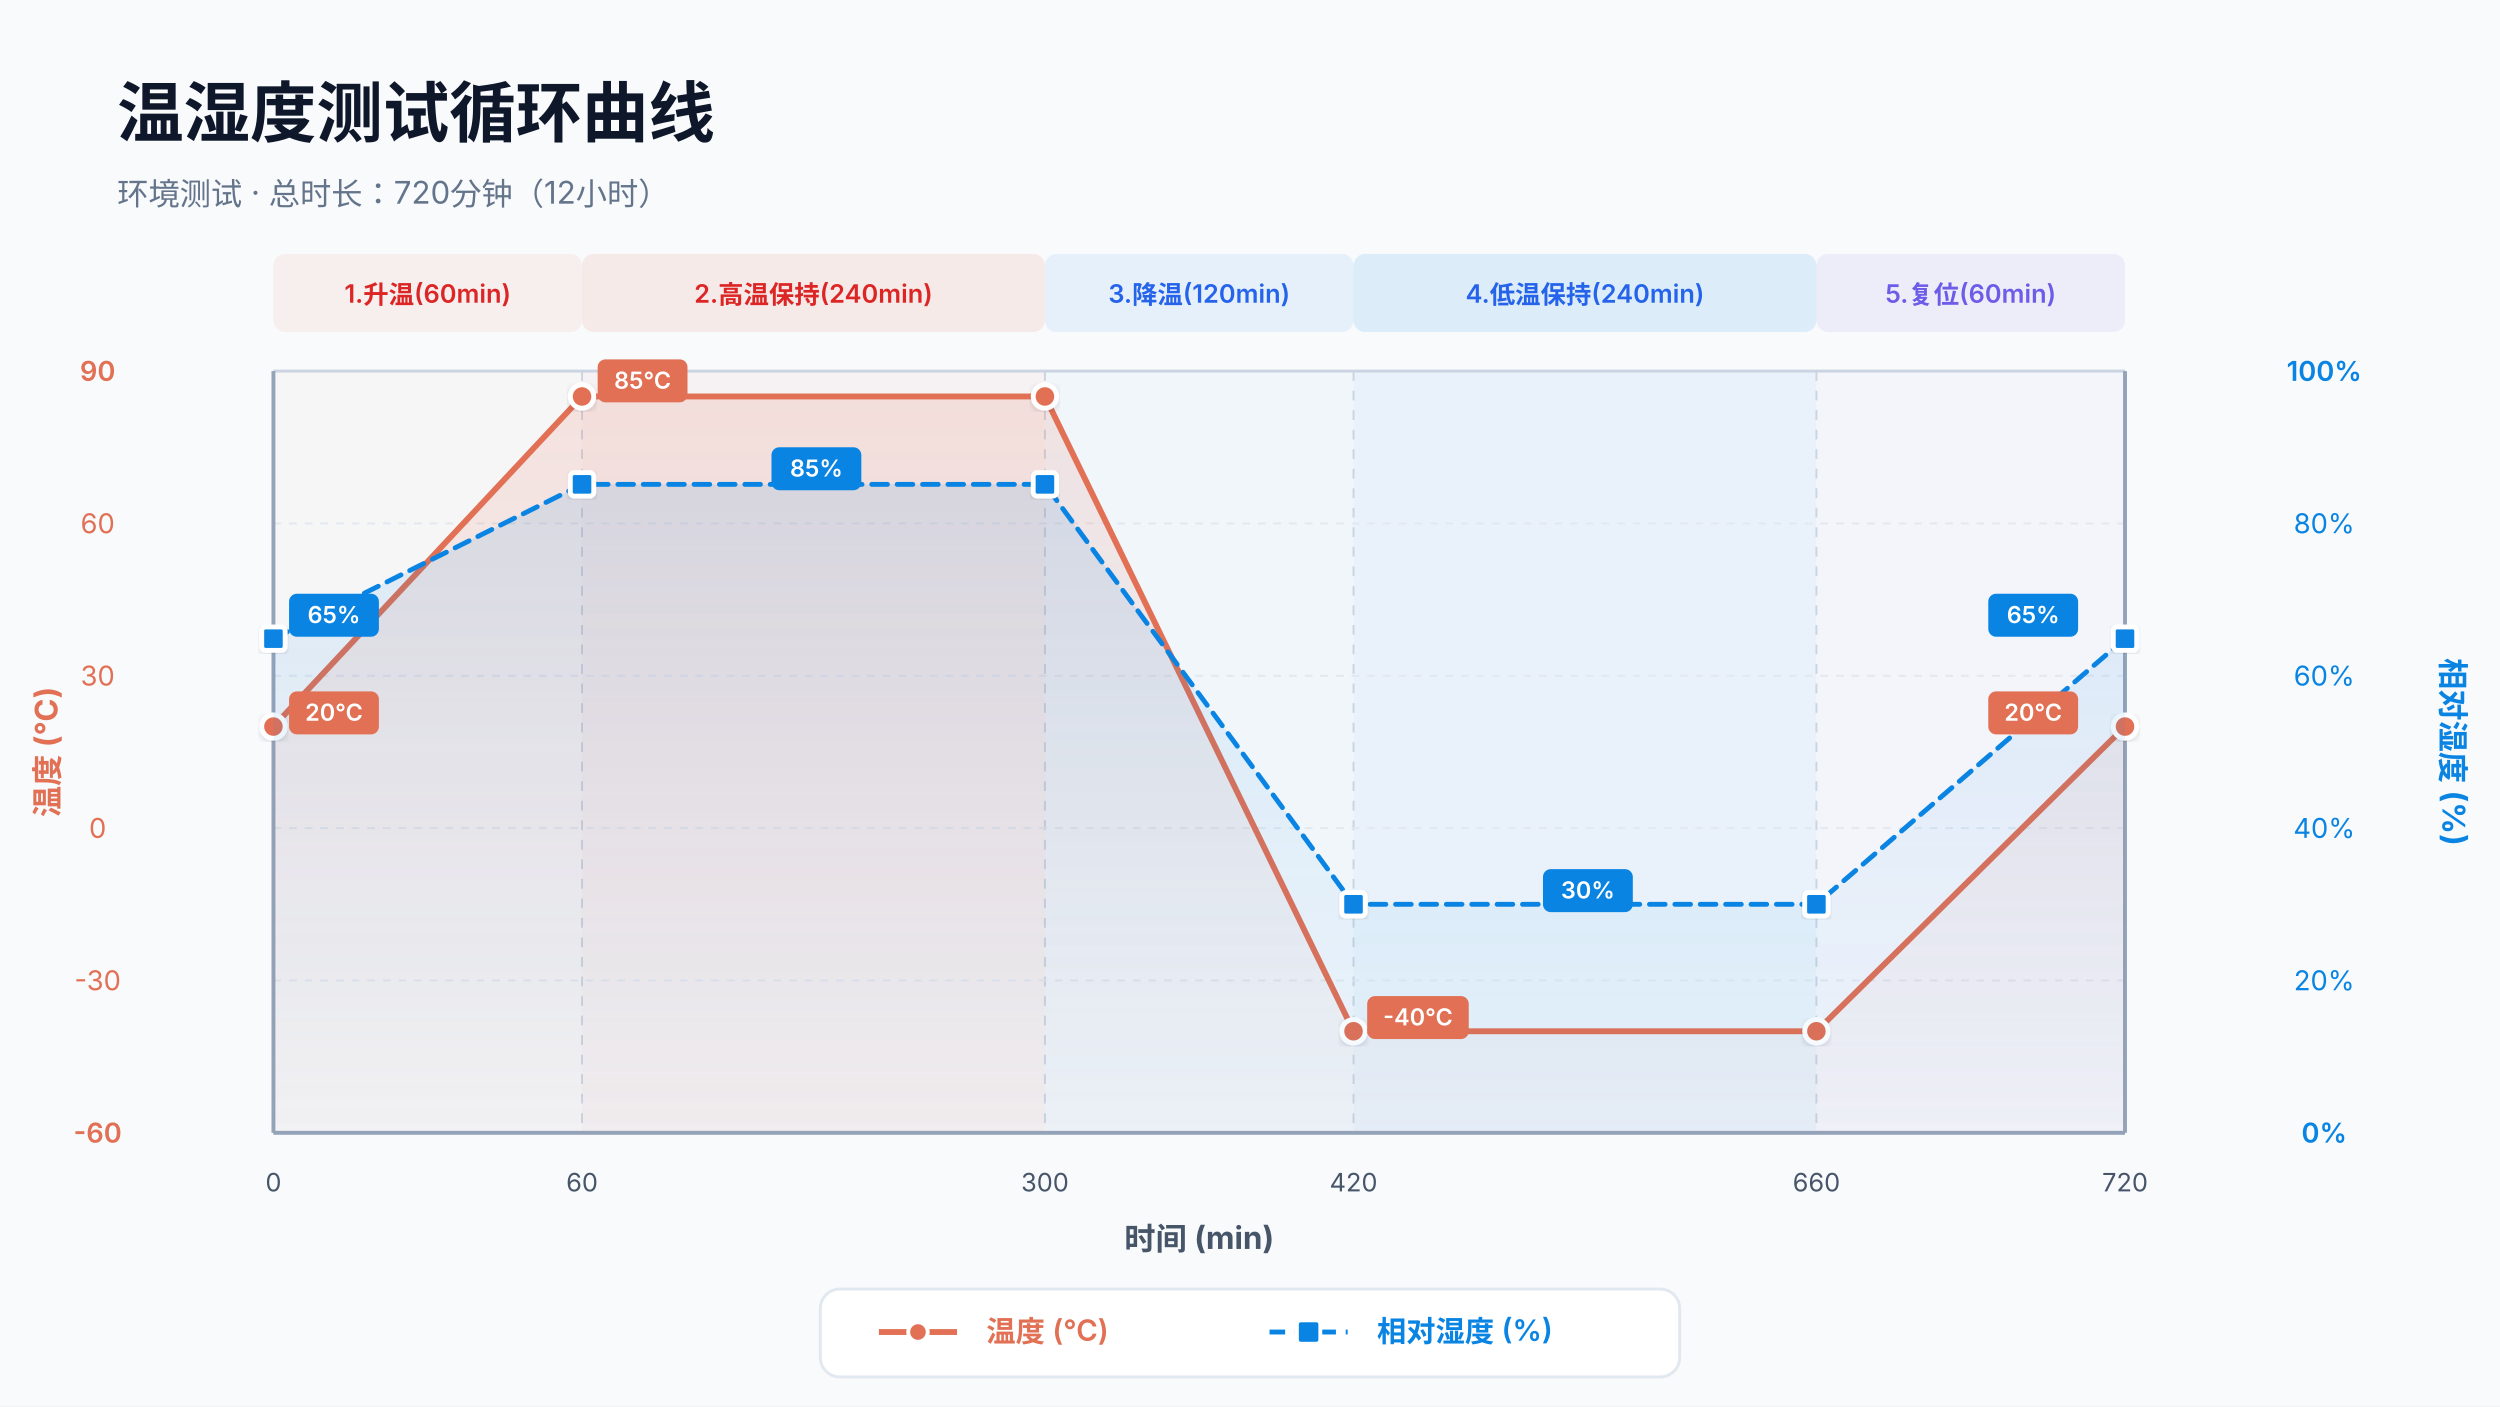
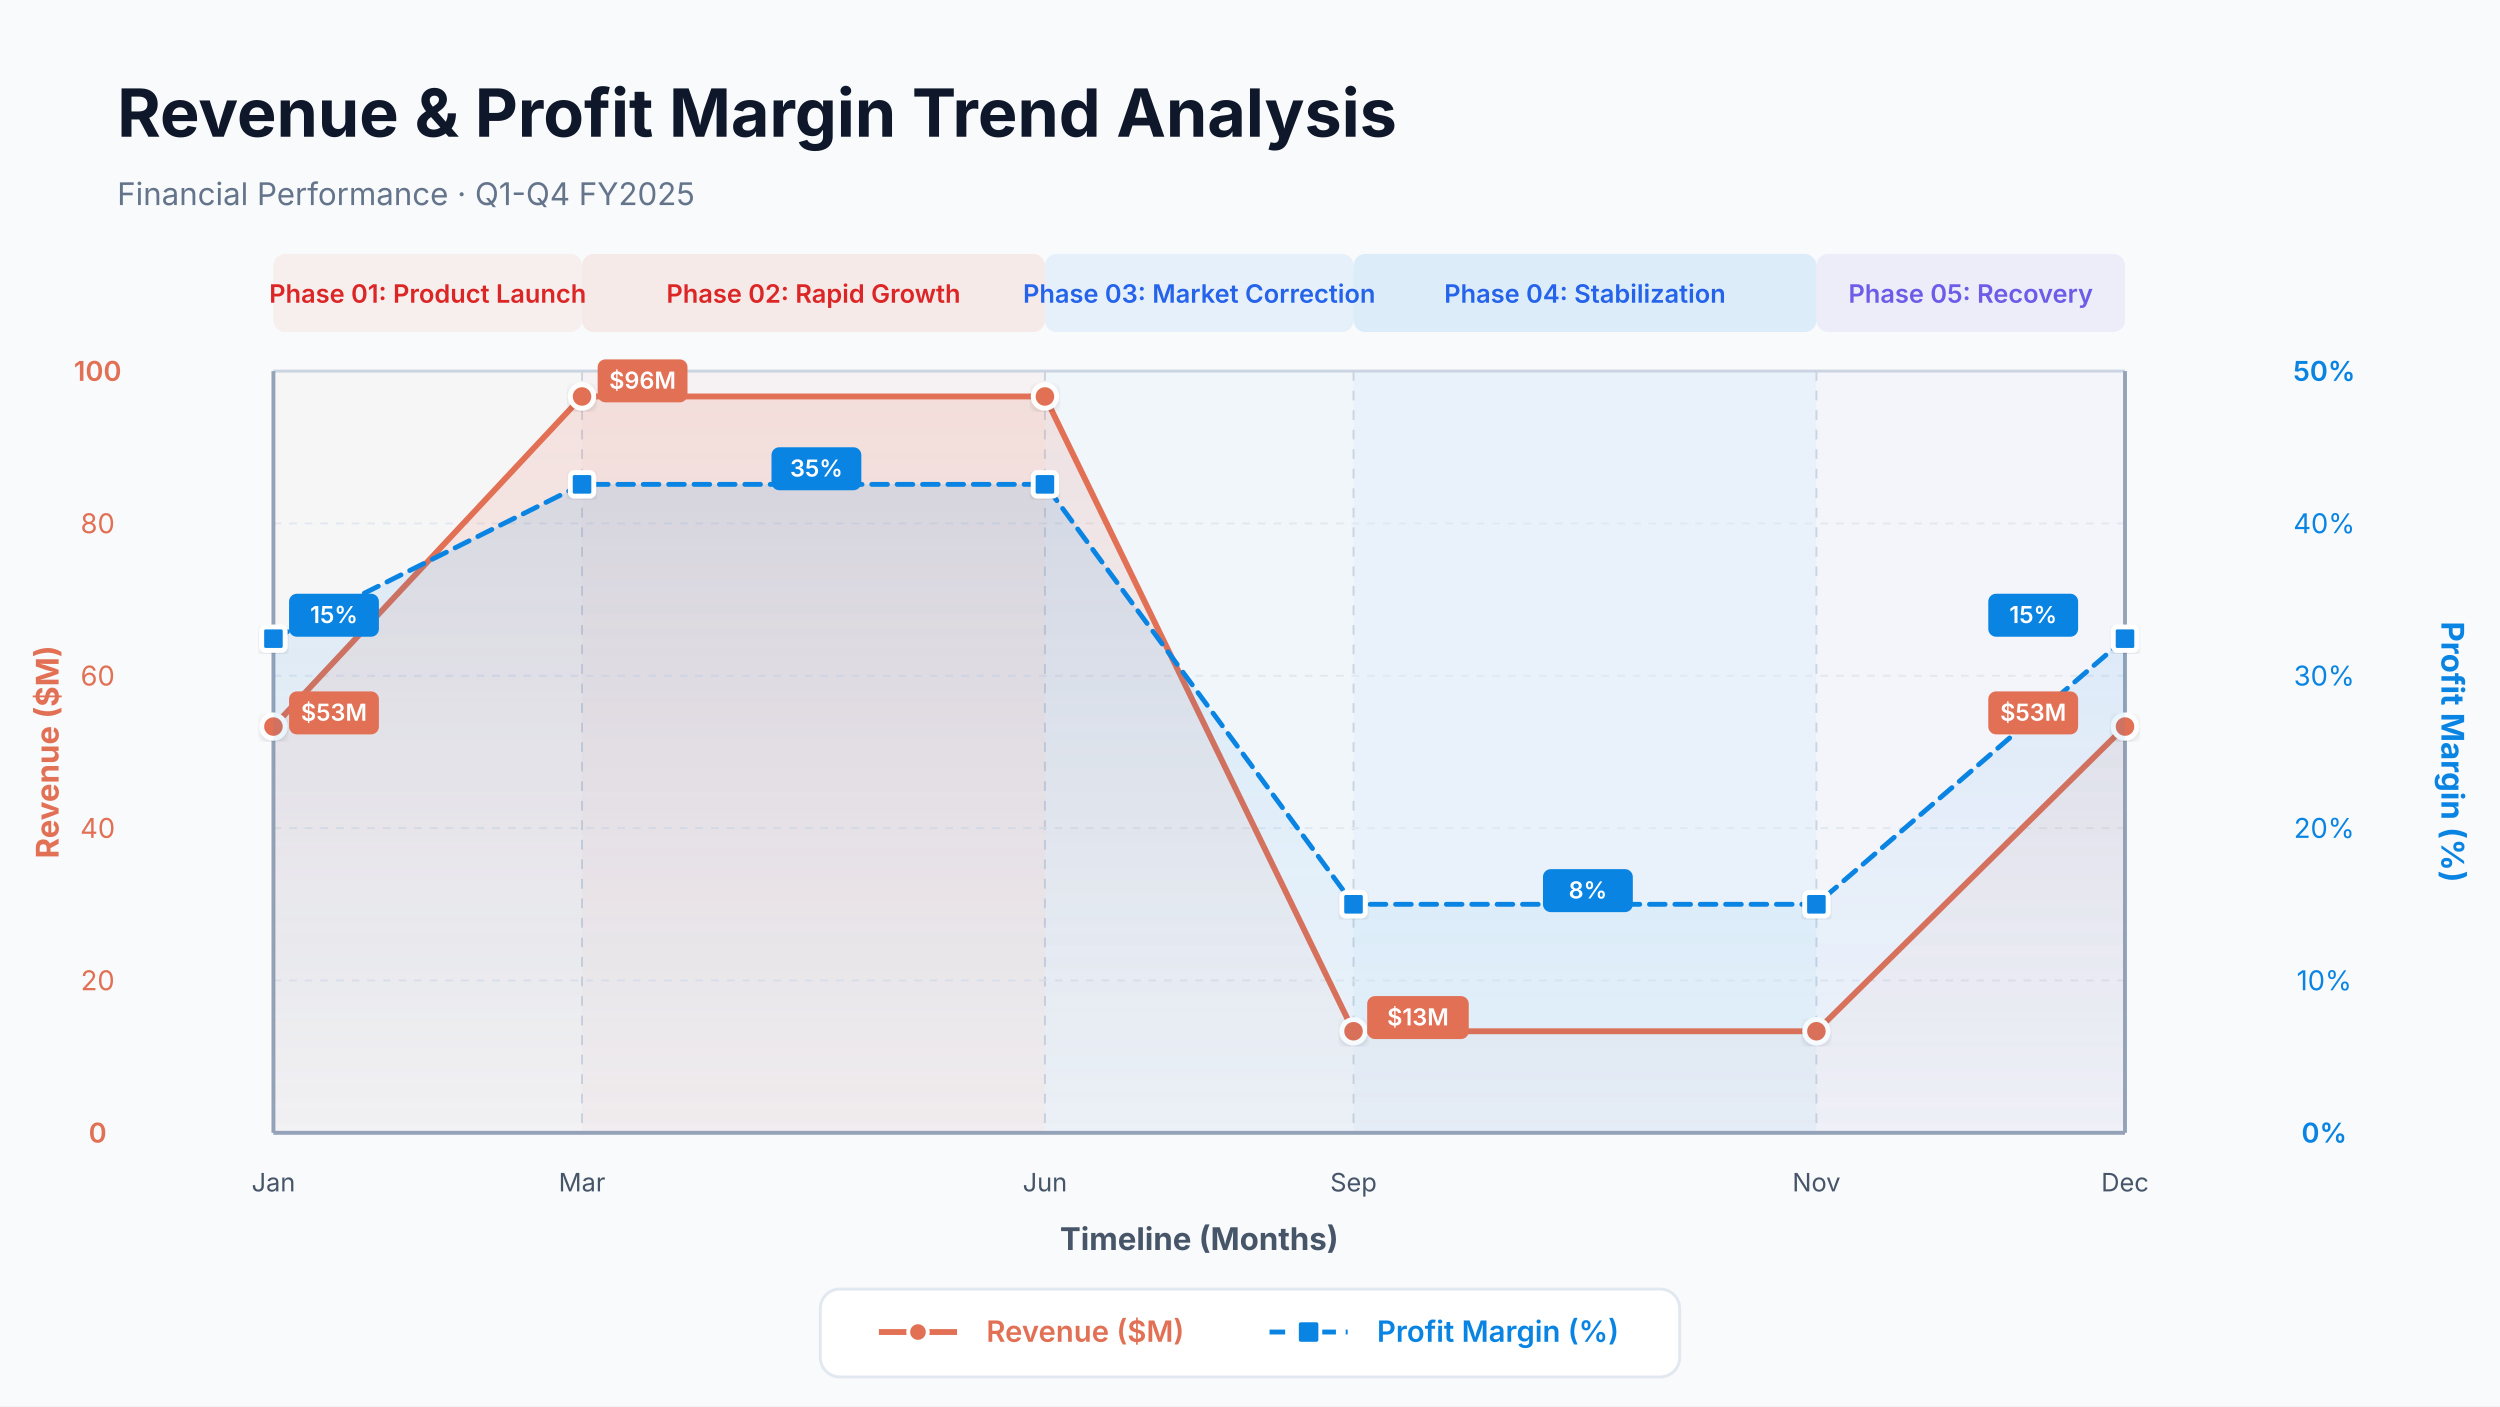
<svg xmlns="http://www.w3.org/2000/svg" viewBox="0 0 1280 720" width="1280" height="720">
  <defs>
    <filter id="dotShadow" x="-15%" y="-15%" width="130%" height="130%">
      <feGaussianBlur in="SourceAlpha" stdDeviation="2" />
      <feOffset dx="0" dy="1" result="offsetBlur" />
      <feFlood flood-color="#0F172A" flood-opacity="0.15" result="shadowColor" />
      <feComposite in="shadowColor" in2="offsetBlur" operator="in" result="shadow" />
      <feMerge>
        <feMergeNode in="shadow" />
        <feMergeNode in="SourceGraphic" />
      </feMerge>
    </filter>
    <linearGradient id="tempAreaGrad" x1="0%" y1="0%" x2="0%" y2="100%">
      <stop offset="0%" style="stop-color:#E17055;stop-opacity:0.15" />
      <stop offset="100%" style="stop-color:#E17055;stop-opacity:0.02" />
    </linearGradient>
    <linearGradient id="humidAreaGrad" x1="0%" y1="0%" x2="0%" y2="100%">
      <stop offset="0%" style="stop-color:#0984E3;stop-opacity:0.12" />
      <stop offset="100%" style="stop-color:#0984E3;stop-opacity:0.02" />
    </linearGradient>
  </defs>
  <rect width="1280" height="720" fill="#F8FAFC" />
  <text x="60" y="70" font-family="-apple-system, BlinkMacSystemFont, 'Segoe UI', sans-serif" font-size="34" font-weight="bold" fill="#0F172A">
-     <tspan>温湿度测试循环曲线</tspan>
+     <tspan>Revenue &amp; Profit Margin Trend Analysis</tspan>
  </text>
  <text x="60" y="105" font-family="-apple-system, BlinkMacSystemFont, 'Segoe UI', sans-serif" font-size="16" fill="#64748B">
-     <tspan>环境测试 · 总时长：720分钟（12小时）</tspan>
+     <tspan>Financial Performance · Q1-Q4 FY2025</tspan>
  </text>
  <rect x="140" y="130" width="158" height="40" fill="#E17055" fill-opacity="0.08" rx="6" />
  <rect x="298" y="130" width="237" height="40" fill="#E17055" fill-opacity="0.12" rx="6" />
  <rect x="535" y="130" width="158" height="40" fill="#0984E3" fill-opacity="0.08" rx="6" />
  <rect x="693" y="130" width="237" height="40" fill="#0984E3" fill-opacity="0.12" rx="6" />
  <rect x="930" y="130" width="158" height="40" fill="#6C5CE7" fill-opacity="0.08" rx="6" />
  <text x="219" y="155" font-family="-apple-system, BlinkMacSystemFont, 'Segoe UI', sans-serif" font-size="13" font-weight="600" fill="#DC2626" text-anchor="middle">
-     <tspan>1.升温(60min)</tspan>
+     <tspan>Phase 01: Product Launch</tspan>
  </text>
  <text x="416.5" y="155" font-family="-apple-system, BlinkMacSystemFont, 'Segoe UI', sans-serif" font-size="13" font-weight="600" fill="#DC2626" text-anchor="middle">
-     <tspan>2.高温保持(240min)</tspan>
+     <tspan>Phase 02: Rapid Growth</tspan>
  </text>
  <text x="614" y="155" font-family="-apple-system, BlinkMacSystemFont, 'Segoe UI', sans-serif" font-size="13" font-weight="600" fill="#2563EB" text-anchor="middle">
-     <tspan>3.降温(120min)</tspan>
+     <tspan>Phase 03: Market Correction</tspan>
  </text>
  <text x="811.5" y="155" font-family="-apple-system, BlinkMacSystemFont, 'Segoe UI', sans-serif" font-size="13" font-weight="600" fill="#2563EB" text-anchor="middle">
-     <tspan>4.低温保持(240min)</tspan>
+     <tspan>Phase 04: Stabilization</tspan>
  </text>
  <text x="1009" y="155" font-family="-apple-system, BlinkMacSystemFont, 'Segoe UI', sans-serif" font-size="13" font-weight="600" fill="#6C5CE7" text-anchor="middle">
-     <tspan>5.复位(60min)</tspan>
+     <tspan>Phase 05: Recovery</tspan>
  </text>
  <g id="chartArea">
    <rect x="140" y="190" width="158" height="390" fill="#E17055" fill-opacity="0.03" />
    <rect x="298" y="190" width="237" height="390" fill="#E17055" fill-opacity="0.06" />
    <rect x="535" y="190" width="158" height="390" fill="#0984E3" fill-opacity="0.03" />
    <rect x="693" y="190" width="237" height="390" fill="#0984E3" fill-opacity="0.06" />
    <rect x="930" y="190" width="158" height="390" fill="#6C5CE7" fill-opacity="0.03" />
    <line x1="298" y1="190" x2="298" y2="580" stroke="#CBD5E1" stroke-width="1" stroke-dasharray="5,5" />
    <line x1="535" y1="190" x2="535" y2="580" stroke="#CBD5E1" stroke-width="1" stroke-dasharray="5,5" />
    <line x1="693" y1="190" x2="693" y2="580" stroke="#CBD5E1" stroke-width="1" stroke-dasharray="5,5" />
    <line x1="930" y1="190" x2="930" y2="580" stroke="#CBD5E1" stroke-width="1" stroke-dasharray="5,5" />
    <line x1="140" y1="580" x2="1088" y2="580" stroke="#CBD5E1" stroke-width="1.5" />
    <line x1="140" y1="502" x2="1088" y2="502" stroke="#E2E8F0" stroke-width="1" stroke-dasharray="4,4" />
    <line x1="140" y1="424" x2="1088" y2="424" stroke="#E2E8F0" stroke-width="1" stroke-dasharray="4,4" />
    <line x1="140" y1="346" x2="1088" y2="346" stroke="#E2E8F0" stroke-width="1" stroke-dasharray="4,4" />
    <line x1="140" y1="268" x2="1088" y2="268" stroke="#E2E8F0" stroke-width="1" stroke-dasharray="4,4" />
    <line x1="140" y1="190" x2="1088" y2="190" stroke="#CBD5E1" stroke-width="1.5" />
    <text x="50" y="585" font-family="-apple-system, BlinkMacSystemFont, 'Segoe UI', sans-serif" font-size="14" font-weight="600" fill="#E17055" text-anchor="middle">
-       <tspan>-60</tspan>
+       <tspan>0</tspan>
    </text>
    <text x="50" y="507" font-family="-apple-system, BlinkMacSystemFont, 'Segoe UI', sans-serif" font-size="14" fill="#E17055" text-anchor="middle">
-       <tspan>-30</tspan>
+       <tspan>20</tspan>
    </text>
    <text x="50" y="429" font-family="-apple-system, BlinkMacSystemFont, 'Segoe UI', sans-serif" font-size="14" fill="#E17055" text-anchor="middle">
-       <tspan>0</tspan>
+       <tspan>40</tspan>
    </text>
    <text x="50" y="351" font-family="-apple-system, BlinkMacSystemFont, 'Segoe UI', sans-serif" font-size="14" fill="#E17055" text-anchor="middle">
-       <tspan>30</tspan>
+       <tspan>60</tspan>
    </text>
    <text x="50" y="273" font-family="-apple-system, BlinkMacSystemFont, 'Segoe UI', sans-serif" font-size="14" fill="#E17055" text-anchor="middle">
-       <tspan>60</tspan>
+       <tspan>80</tspan>
    </text>
    <text x="50" y="195" font-family="-apple-system, BlinkMacSystemFont, 'Segoe UI', sans-serif" font-size="14" font-weight="600" fill="#E17055" text-anchor="middle">
-       <tspan>90</tspan>
+       <tspan>100</tspan>
    </text>
    <text x="30" y="385" font-family="-apple-system, BlinkMacSystemFont, 'Segoe UI', sans-serif" font-size="16" font-weight="bold" fill="#E17055" text-anchor="middle" transform="rotate(-90, 30, 385)">
-       <tspan>温度 (℃)</tspan>
+       <tspan>Revenue ($M)</tspan>
    </text>
    <text x="1190" y="585" font-family="-apple-system, BlinkMacSystemFont, 'Segoe UI', sans-serif" font-size="14" font-weight="600" fill="#0984E3" text-anchor="middle">
      <tspan>0%</tspan>
    </text>
    <text x="1190" y="507" font-family="-apple-system, BlinkMacSystemFont, 'Segoe UI', sans-serif" font-size="14" fill="#0984E3" text-anchor="middle">
+       <tspan>10%</tspan>
+     </text>
+     <text x="1190" y="429" font-family="-apple-system, BlinkMacSystemFont, 'Segoe UI', sans-serif" font-size="14" fill="#0984E3" text-anchor="middle">
      <tspan>20%</tspan>
    </text>
-     <text x="1190" y="429" font-family="-apple-system, BlinkMacSystemFont, 'Segoe UI', sans-serif" font-size="14" fill="#0984E3" text-anchor="middle">
+     <text x="1190" y="351" font-family="-apple-system, BlinkMacSystemFont, 'Segoe UI', sans-serif" font-size="14" fill="#0984E3" text-anchor="middle">
+       <tspan>30%</tspan>
+     </text>
+     <text x="1190" y="273" font-family="-apple-system, BlinkMacSystemFont, 'Segoe UI', sans-serif" font-size="14" fill="#0984E3" text-anchor="middle">
      <tspan>40%</tspan>
    </text>
-     <text x="1190" y="351" font-family="-apple-system, BlinkMacSystemFont, 'Segoe UI', sans-serif" font-size="14" fill="#0984E3" text-anchor="middle">
-       <tspan>60%</tspan>
-     </text>
-     <text x="1190" y="273" font-family="-apple-system, BlinkMacSystemFont, 'Segoe UI', sans-serif" font-size="14" fill="#0984E3" text-anchor="middle">
-       <tspan>80%</tspan>
-     </text>
    <text x="1190" y="195" font-family="-apple-system, BlinkMacSystemFont, 'Segoe UI', sans-serif" font-size="14" font-weight="600" fill="#0984E3" text-anchor="middle">
-       <tspan>100%</tspan>
+       <tspan>50%</tspan>
    </text>
    <text x="1250" y="385" font-family="-apple-system, BlinkMacSystemFont, 'Segoe UI', sans-serif" font-size="16" font-weight="bold" fill="#0984E3" text-anchor="middle" transform="rotate(90, 1250, 385)">
-       <tspan>相对湿度 (%)</tspan>
+       <tspan>Profit Margin (%)</tspan>
    </text>
    <line x1="140" y1="190" x2="140" y2="580" stroke="#94A3B8" stroke-width="2" />
    <line x1="140" y1="580" x2="1088" y2="580" stroke="#94A3B8" stroke-width="2" />
    <line x1="1088" y1="190" x2="1088" y2="580" stroke="#94A3B8" stroke-width="2" />
    <text x="140" y="610" font-family="-apple-system, BlinkMacSystemFont, 'Segoe UI', sans-serif" font-size="13" fill="#475569" text-anchor="middle">
-       <tspan>0</tspan>
+       <tspan>Jan</tspan>
    </text>
    <text x="298" y="610" font-family="-apple-system, BlinkMacSystemFont, 'Segoe UI', sans-serif" font-size="13" fill="#475569" text-anchor="middle">
-       <tspan>60</tspan>
+       <tspan>Mar</tspan>
    </text>
    <text x="535" y="610" font-family="-apple-system, BlinkMacSystemFont, 'Segoe UI', sans-serif" font-size="13" fill="#475569" text-anchor="middle">
-       <tspan>300</tspan>
+       <tspan>Jun</tspan>
    </text>
    <text x="693" y="610" font-family="-apple-system, BlinkMacSystemFont, 'Segoe UI', sans-serif" font-size="13" fill="#475569" text-anchor="middle">
-       <tspan>420</tspan>
+       <tspan>Sep</tspan>
    </text>
    <text x="930" y="610" font-family="-apple-system, BlinkMacSystemFont, 'Segoe UI', sans-serif" font-size="13" fill="#475569" text-anchor="middle">
-       <tspan>660</tspan>
+       <tspan>Nov</tspan>
    </text>
    <text x="1088" y="610" font-family="-apple-system, BlinkMacSystemFont, 'Segoe UI', sans-serif" font-size="13" fill="#475569" text-anchor="middle">
-       <tspan>720</tspan>
+       <tspan>Dec</tspan>
    </text>
    <text x="614" y="640" font-family="-apple-system, BlinkMacSystemFont, 'Segoe UI', sans-serif" font-size="16" font-weight="bold" fill="#475569" text-anchor="middle">
-       <tspan>时间 (min)</tspan>
+       <tspan>Timeline (Months)</tspan>
    </text>
    <polygon points="140,372 298,203 535,203 693,528 930,528 1088,372 1088,580 140,580" fill="url(#tempAreaGrad)" />
    <polyline points="140,372 298,203 535,203 693,528 930,528 1088,372" fill="none" stroke="#E17055" stroke-width="3" stroke-linecap="round" stroke-linejoin="round" />
    <circle cx="140" cy="372" r="6" fill="#E17055" stroke="#FFFFFF" stroke-width="2.5" filter="url(#dotShadow)" />
    <circle cx="298" cy="203" r="6" fill="#E17055" stroke="#FFFFFF" stroke-width="2.5" filter="url(#dotShadow)" />
    <circle cx="535" cy="203" r="6" fill="#E17055" stroke="#FFFFFF" stroke-width="2.5" filter="url(#dotShadow)" />
    <circle cx="693" cy="528" r="6" fill="#E17055" stroke="#FFFFFF" stroke-width="2.5" filter="url(#dotShadow)" />
    <circle cx="930" cy="528" r="6" fill="#E17055" stroke="#FFFFFF" stroke-width="2.5" filter="url(#dotShadow)" />
    <circle cx="1088" cy="372" r="6" fill="#E17055" stroke="#FFFFFF" stroke-width="2.5" filter="url(#dotShadow)" />
    <polygon points="140,327 298,248 535,248 693,463 930,463 1088,327 1088,580 140,580" fill="url(#humidAreaGrad)" />
    <polyline points="140,327 298,248 535,248 693,463 930,463 1088,327" fill="none" stroke="#0984E3" stroke-width="2.5" stroke-linecap="round" stroke-linejoin="round" stroke-dasharray="8,5" />
    <rect x="134" y="321" width="12" height="12" rx="2" fill="#0984E3" stroke="#FFFFFF" stroke-width="2.5" filter="url(#dotShadow)" />
    <rect x="292" y="242" width="12" height="12" rx="2" fill="#0984E3" stroke="#FFFFFF" stroke-width="2.5" filter="url(#dotShadow)" />
    <rect x="529" y="242" width="12" height="12" rx="2" fill="#0984E3" stroke="#FFFFFF" stroke-width="2.5" filter="url(#dotShadow)" />
    <rect x="687" y="457" width="12" height="12" rx="2" fill="#0984E3" stroke="#FFFFFF" stroke-width="2.5" filter="url(#dotShadow)" />
    <rect x="924" y="457" width="12" height="12" rx="2" fill="#0984E3" stroke="#FFFFFF" stroke-width="2.5" filter="url(#dotShadow)" />
    <rect x="1082" y="321" width="12" height="12" rx="2" fill="#0984E3" stroke="#FFFFFF" stroke-width="2.5" filter="url(#dotShadow)" />
    <rect x="148" y="354" width="46" height="22" fill="#E17055" rx="4" />
    <text x="171" y="369" font-family="-apple-system, BlinkMacSystemFont, 'Segoe UI', sans-serif" font-size="12" font-weight="600" fill="#FFFFFF" text-anchor="middle">
-       <tspan>20℃</tspan>
+       <tspan>$53M</tspan>
    </text>
    <rect x="148" y="304" width="46" height="22" fill="#0984E3" rx="4" />
    <text x="171" y="319" font-family="-apple-system, BlinkMacSystemFont, 'Segoe UI', sans-serif" font-size="12" font-weight="600" fill="#FFFFFF" text-anchor="middle">
-       <tspan>65%</tspan>
+       <tspan>15%</tspan>
    </text>
    <rect x="306" y="184" width="46" height="22" fill="#E17055" rx="4" />
    <text x="329" y="199" font-family="-apple-system, BlinkMacSystemFont, 'Segoe UI', sans-serif" font-size="12" font-weight="600" fill="#FFFFFF" text-anchor="middle">
-       <tspan>85℃</tspan>
+       <tspan>$96M</tspan>
    </text>
    <rect x="395" y="229" width="46" height="22" fill="#0984E3" rx="4" />
    <text x="418" y="244" font-family="-apple-system, BlinkMacSystemFont, 'Segoe UI', sans-serif" font-size="12" font-weight="600" fill="#FFFFFF" text-anchor="middle">
-       <tspan>85%</tspan>
+       <tspan>35%</tspan>
    </text>
    <rect x="700" y="510" width="52" height="22" fill="#E17055" rx="4" />
    <text x="726" y="525" font-family="-apple-system, BlinkMacSystemFont, 'Segoe UI', sans-serif" font-size="12" font-weight="600" fill="#FFFFFF" text-anchor="middle">
-       <tspan>-40℃</tspan>
+       <tspan>$13M</tspan>
    </text>
    <rect x="790" y="445" width="46" height="22" fill="#0984E3" rx="4" />
    <text x="813" y="460" font-family="-apple-system, BlinkMacSystemFont, 'Segoe UI', sans-serif" font-size="12" font-weight="600" fill="#FFFFFF" text-anchor="middle">
-       <tspan>30%</tspan>
+       <tspan>8%</tspan>
    </text>
    <rect x="1018" y="354" width="46" height="22" fill="#E17055" rx="4" />
    <text x="1041" y="369" font-family="-apple-system, BlinkMacSystemFont, 'Segoe UI', sans-serif" font-size="12" font-weight="600" fill="#FFFFFF" text-anchor="middle">
-       <tspan>20℃</tspan>
+       <tspan>$53M</tspan>
    </text>
    <rect x="1018" y="304" width="46" height="22" fill="#0984E3" rx="4" />
    <text x="1041" y="319" font-family="-apple-system, BlinkMacSystemFont, 'Segoe UI', sans-serif" font-size="12" font-weight="600" fill="#FFFFFF" text-anchor="middle">
-       <tspan>65%</tspan>
+       <tspan>15%</tspan>
    </text>
  </g>
  <g id="legend">
    <rect x="420" y="660" width="440" height="45" fill="#FFFFFF" stroke="#E2E8F0" stroke-width="1.5" rx="10" />
    <line x1="450" y1="682" x2="490" y2="682" stroke="#E17055" stroke-width="3" />
    <circle cx="470" cy="682" r="5" fill="#E17055" stroke="#FFFFFF" stroke-width="2" />
    <text x="505" y="687" font-family="-apple-system, BlinkMacSystemFont, 'Segoe UI', sans-serif" font-size="15" font-weight="600" fill="#E17055">
-       <tspan>温度 (℃)</tspan>
+       <tspan>Revenue ($M)</tspan>
    </text>
    <line x1="650" y1="682" x2="690" y2="682" stroke="#0984E3" stroke-width="2.5" stroke-dasharray="8,5" />
    <rect x="664" y="676" width="12" height="12" rx="2" fill="#0984E3" stroke="#FFFFFF" stroke-width="2" />
    <text x="705" y="687" font-family="-apple-system, BlinkMacSystemFont, 'Segoe UI', sans-serif" font-size="15" font-weight="600" fill="#0984E3">
-       <tspan>相对湿度 (%)</tspan>
+       <tspan>Profit Margin (%)</tspan>
    </text>
  </g>
</svg>
